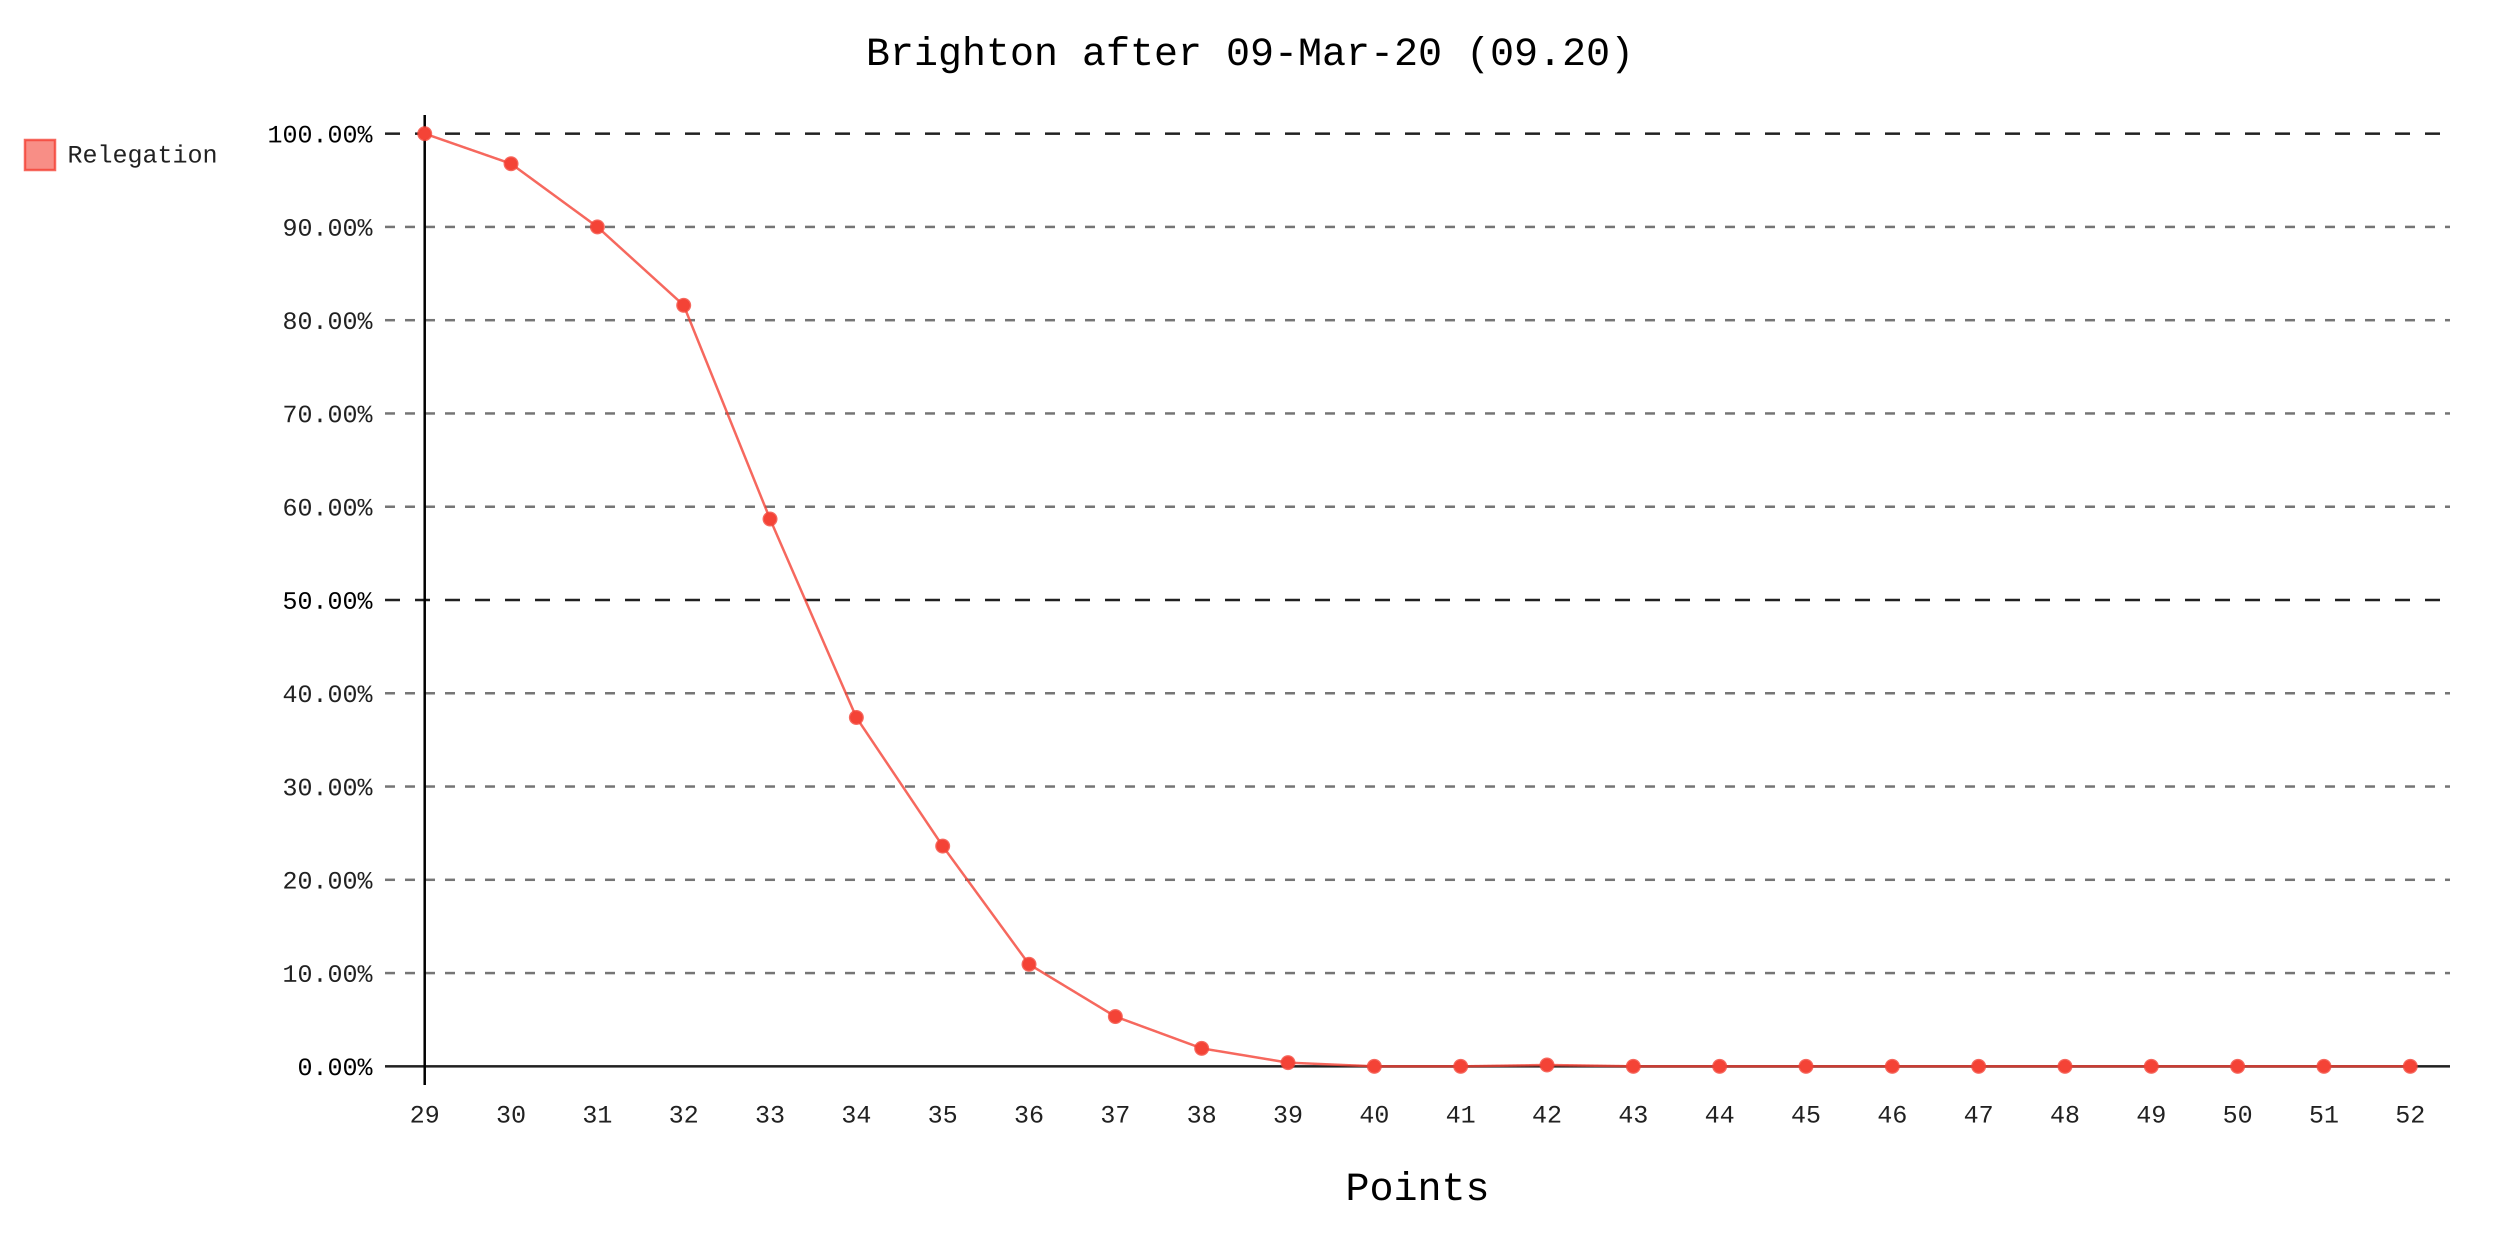
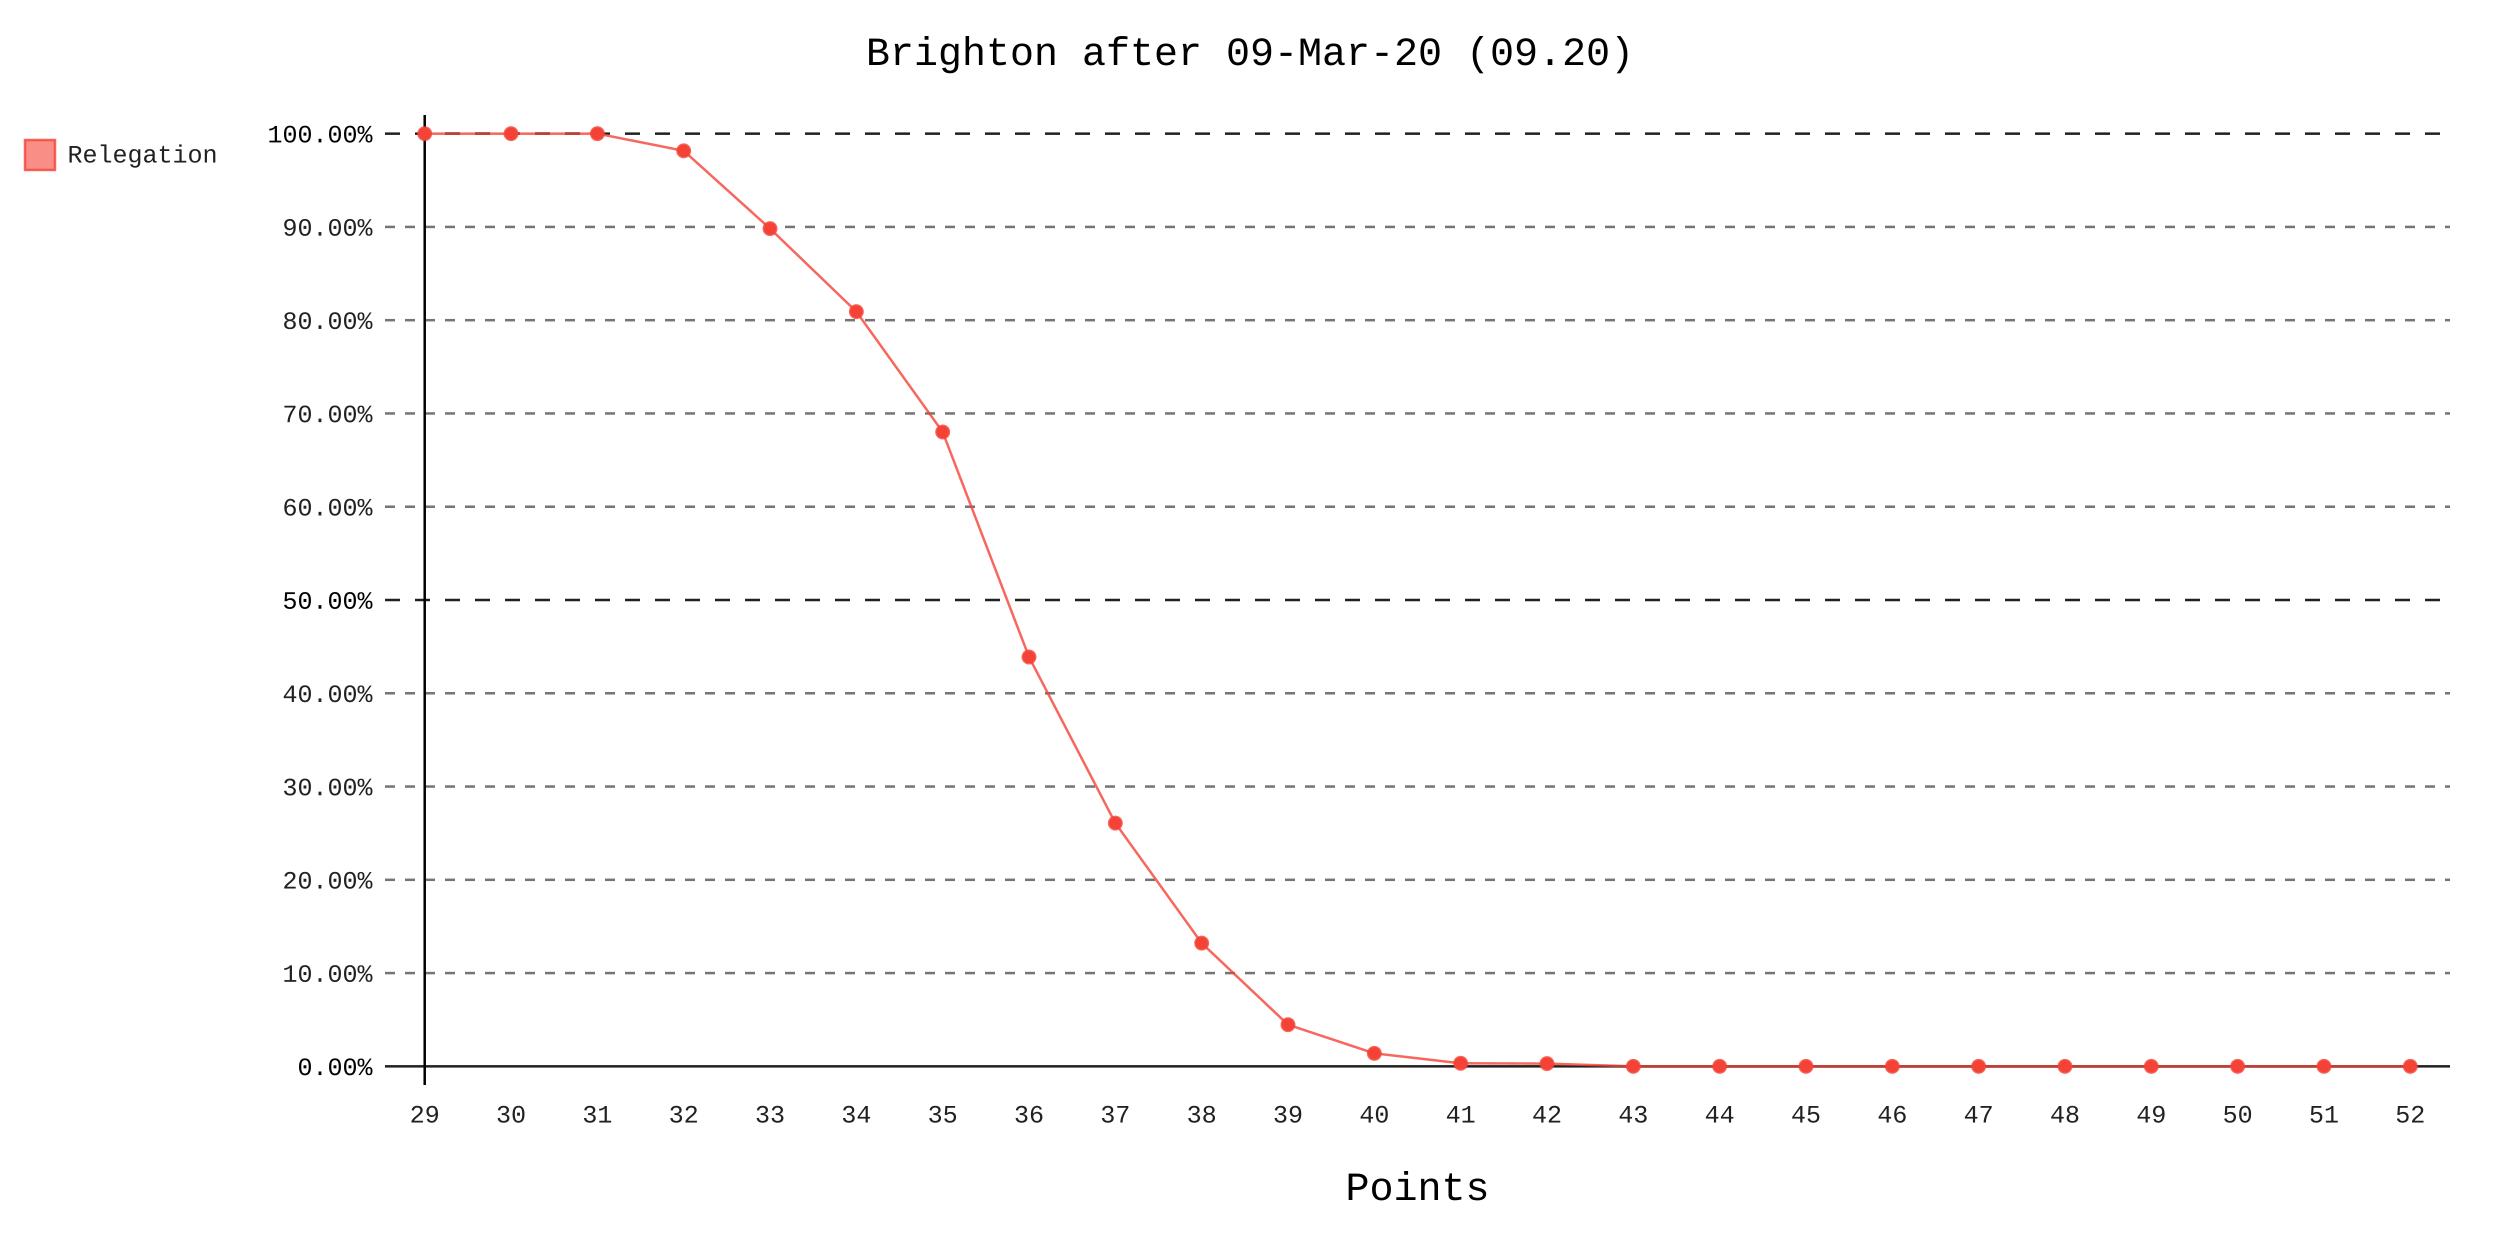
- <svg xmlns="http://www.w3.org/2000/svg" class="pygal-chart" id="chart-b337c497-44b3-4ae3-9a03-5c6da5023285" viewBox="0 0 1000 500">
+ <svg xmlns="http://www.w3.org/2000/svg" class="pygal-chart" id="chart-7ef58a94-dc3c-45ea-b7df-1ac663716bf7" viewBox="0 0 1000 500">
  <defs>
-     <style type="text/css">#chart-b337c497-44b3-4ae3-9a03-5c6da5023285{-webkit-user-select:none;-webkit-font-smoothing:antialiased;font-family:Consolas,"Liberation Mono",Menlo,Courier,monospace}#chart-b337c497-44b3-4ae3-9a03-5c6da5023285 .title{font-family:Consolas,"Liberation Mono",Menlo,Courier,monospace;font-size:16px}#chart-b337c497-44b3-4ae3-9a03-5c6da5023285 .legends .legend text{font-family:Consolas,"Liberation Mono",Menlo,Courier,monospace;font-size:10px}#chart-b337c497-44b3-4ae3-9a03-5c6da5023285 .axis text{font-family:Consolas,"Liberation Mono",Menlo,Courier,monospace;font-size:10px}#chart-b337c497-44b3-4ae3-9a03-5c6da5023285 .axis text.major{font-family:Consolas,"Liberation Mono",Menlo,Courier,monospace;font-size:10px}#chart-b337c497-44b3-4ae3-9a03-5c6da5023285 .text-overlay text.value{font-family:Consolas,"Liberation Mono",Menlo,Courier,monospace;font-size:16px}#chart-b337c497-44b3-4ae3-9a03-5c6da5023285 .text-overlay text.label{font-family:Consolas,"Liberation Mono",Menlo,Courier,monospace;font-size:10px}#chart-b337c497-44b3-4ae3-9a03-5c6da5023285 .tooltip{font-family:Consolas,"Liberation Mono",Menlo,Courier,monospace;font-size:14px}#chart-b337c497-44b3-4ae3-9a03-5c6da5023285 text.no_data{font-family:Consolas,"Liberation Mono",Menlo,Courier,monospace;font-size:64px}
- #chart-b337c497-44b3-4ae3-9a03-5c6da5023285{background-color:transparent}#chart-b337c497-44b3-4ae3-9a03-5c6da5023285 path,#chart-b337c497-44b3-4ae3-9a03-5c6da5023285 line,#chart-b337c497-44b3-4ae3-9a03-5c6da5023285 rect,#chart-b337c497-44b3-4ae3-9a03-5c6da5023285 circle{-webkit-transition:400ms ease-in;-moz-transition:400ms ease-in;transition:400ms ease-in}#chart-b337c497-44b3-4ae3-9a03-5c6da5023285 .graph &gt; .background{fill:transparent}#chart-b337c497-44b3-4ae3-9a03-5c6da5023285 .plot &gt; .background{fill:transparent}#chart-b337c497-44b3-4ae3-9a03-5c6da5023285 .graph{fill:rgba(0,0,0,.87)}#chart-b337c497-44b3-4ae3-9a03-5c6da5023285 text.no_data{fill:rgba(0,0,0,1)}#chart-b337c497-44b3-4ae3-9a03-5c6da5023285 .title{fill:rgba(0,0,0,1)}#chart-b337c497-44b3-4ae3-9a03-5c6da5023285 .legends .legend text{fill:rgba(0,0,0,.87)}#chart-b337c497-44b3-4ae3-9a03-5c6da5023285 .legends .legend:hover text{fill:rgba(0,0,0,1)}#chart-b337c497-44b3-4ae3-9a03-5c6da5023285 .axis .line{stroke:rgba(0,0,0,1)}#chart-b337c497-44b3-4ae3-9a03-5c6da5023285 .axis .guide.line{stroke:rgba(0,0,0,.54)}#chart-b337c497-44b3-4ae3-9a03-5c6da5023285 .axis .major.line{stroke:rgba(0,0,0,.87)}#chart-b337c497-44b3-4ae3-9a03-5c6da5023285 .axis text.major{fill:rgba(0,0,0,1)}#chart-b337c497-44b3-4ae3-9a03-5c6da5023285 .axis.y .guides:hover .guide.line,#chart-b337c497-44b3-4ae3-9a03-5c6da5023285 .line-graph .axis.x .guides:hover .guide.line,#chart-b337c497-44b3-4ae3-9a03-5c6da5023285 .stackedline-graph .axis.x .guides:hover .guide.line,#chart-b337c497-44b3-4ae3-9a03-5c6da5023285 .xy-graph .axis.x .guides:hover .guide.line{stroke:rgba(0,0,0,1)}#chart-b337c497-44b3-4ae3-9a03-5c6da5023285 .axis .guides:hover text{fill:rgba(0,0,0,1)}#chart-b337c497-44b3-4ae3-9a03-5c6da5023285 .reactive{fill-opacity:.6;stroke-opacity:.8}#chart-b337c497-44b3-4ae3-9a03-5c6da5023285 .ci{stroke:rgba(0,0,0,.87)}#chart-b337c497-44b3-4ae3-9a03-5c6da5023285 .reactive.active,#chart-b337c497-44b3-4ae3-9a03-5c6da5023285 .active .reactive{fill-opacity:.9;stroke-opacity:.9;stroke-width:4}#chart-b337c497-44b3-4ae3-9a03-5c6da5023285 .ci .reactive.active{stroke-width:1.5}#chart-b337c497-44b3-4ae3-9a03-5c6da5023285 .series text{fill:rgba(0,0,0,1)}#chart-b337c497-44b3-4ae3-9a03-5c6da5023285 .tooltip rect{fill:transparent;stroke:rgba(0,0,0,1);-webkit-transition:opacity 400ms ease-in;-moz-transition:opacity 400ms ease-in;transition:opacity 400ms ease-in}#chart-b337c497-44b3-4ae3-9a03-5c6da5023285 .tooltip .label{fill:rgba(0,0,0,.87)}#chart-b337c497-44b3-4ae3-9a03-5c6da5023285 .tooltip .label{fill:rgba(0,0,0,.87)}#chart-b337c497-44b3-4ae3-9a03-5c6da5023285 .tooltip .legend{font-size:.8em;fill:rgba(0,0,0,.54)}#chart-b337c497-44b3-4ae3-9a03-5c6da5023285 .tooltip .x_label{font-size:.6em;fill:rgba(0,0,0,1)}#chart-b337c497-44b3-4ae3-9a03-5c6da5023285 .tooltip .xlink{font-size:.5em;text-decoration:underline}#chart-b337c497-44b3-4ae3-9a03-5c6da5023285 .tooltip .value{font-size:1.5em}#chart-b337c497-44b3-4ae3-9a03-5c6da5023285 .bound{font-size:.5em}#chart-b337c497-44b3-4ae3-9a03-5c6da5023285 .max-value{font-size:.75em;fill:rgba(0,0,0,.54)}#chart-b337c497-44b3-4ae3-9a03-5c6da5023285 .map-element{fill:transparent;stroke:rgba(0,0,0,.54) !important}#chart-b337c497-44b3-4ae3-9a03-5c6da5023285 .map-element .reactive{fill-opacity:inherit;stroke-opacity:inherit}#chart-b337c497-44b3-4ae3-9a03-5c6da5023285 .color-0,#chart-b337c497-44b3-4ae3-9a03-5c6da5023285 .color-0 a:visited{stroke:#F44336;fill:#F44336}#chart-b337c497-44b3-4ae3-9a03-5c6da5023285 .text-overlay .color-0 text{fill:black}
- #chart-b337c497-44b3-4ae3-9a03-5c6da5023285 text.no_data{text-anchor:middle}#chart-b337c497-44b3-4ae3-9a03-5c6da5023285 .guide.line{fill:none}#chart-b337c497-44b3-4ae3-9a03-5c6da5023285 .centered{text-anchor:middle}#chart-b337c497-44b3-4ae3-9a03-5c6da5023285 .title{text-anchor:middle}#chart-b337c497-44b3-4ae3-9a03-5c6da5023285 .legends .legend text{fill-opacity:1}#chart-b337c497-44b3-4ae3-9a03-5c6da5023285 .axis.x text{text-anchor:middle}#chart-b337c497-44b3-4ae3-9a03-5c6da5023285 .axis.x:not(.web) text[transform]{text-anchor:start}#chart-b337c497-44b3-4ae3-9a03-5c6da5023285 .axis.x:not(.web) text[transform].backwards{text-anchor:end}#chart-b337c497-44b3-4ae3-9a03-5c6da5023285 .axis.y text{text-anchor:end}#chart-b337c497-44b3-4ae3-9a03-5c6da5023285 .axis.y text[transform].backwards{text-anchor:start}#chart-b337c497-44b3-4ae3-9a03-5c6da5023285 .axis.y2 text{text-anchor:start}#chart-b337c497-44b3-4ae3-9a03-5c6da5023285 .axis.y2 text[transform].backwards{text-anchor:end}#chart-b337c497-44b3-4ae3-9a03-5c6da5023285 .axis .guide.line{stroke-dasharray:4,4}#chart-b337c497-44b3-4ae3-9a03-5c6da5023285 .axis .major.guide.line{stroke-dasharray:6,6}#chart-b337c497-44b3-4ae3-9a03-5c6da5023285 .horizontal .axis.y .guide.line,#chart-b337c497-44b3-4ae3-9a03-5c6da5023285 .horizontal .axis.y2 .guide.line,#chart-b337c497-44b3-4ae3-9a03-5c6da5023285 .vertical .axis.x .guide.line{opacity:0}#chart-b337c497-44b3-4ae3-9a03-5c6da5023285 .horizontal .axis.always_show .guide.line,#chart-b337c497-44b3-4ae3-9a03-5c6da5023285 .vertical .axis.always_show .guide.line{opacity:1 !important}#chart-b337c497-44b3-4ae3-9a03-5c6da5023285 .axis.y .guides:hover .guide.line,#chart-b337c497-44b3-4ae3-9a03-5c6da5023285 .axis.y2 .guides:hover .guide.line,#chart-b337c497-44b3-4ae3-9a03-5c6da5023285 .axis.x .guides:hover .guide.line{opacity:1}#chart-b337c497-44b3-4ae3-9a03-5c6da5023285 .axis .guides:hover text{opacity:1}#chart-b337c497-44b3-4ae3-9a03-5c6da5023285 .nofill{fill:none}#chart-b337c497-44b3-4ae3-9a03-5c6da5023285 .subtle-fill{fill-opacity:.2}#chart-b337c497-44b3-4ae3-9a03-5c6da5023285 .dot{stroke-width:1px;fill-opacity:1}#chart-b337c497-44b3-4ae3-9a03-5c6da5023285 .dot.active{stroke-width:5px}#chart-b337c497-44b3-4ae3-9a03-5c6da5023285 .dot.negative{fill:transparent}#chart-b337c497-44b3-4ae3-9a03-5c6da5023285 text,#chart-b337c497-44b3-4ae3-9a03-5c6da5023285 tspan{stroke:none !important}#chart-b337c497-44b3-4ae3-9a03-5c6da5023285 .series text.active{opacity:1}#chart-b337c497-44b3-4ae3-9a03-5c6da5023285 .tooltip rect{fill-opacity:.95;stroke-width:.5}#chart-b337c497-44b3-4ae3-9a03-5c6da5023285 .tooltip text{fill-opacity:1}#chart-b337c497-44b3-4ae3-9a03-5c6da5023285 .showable{visibility:hidden}#chart-b337c497-44b3-4ae3-9a03-5c6da5023285 .showable.shown{visibility:visible}#chart-b337c497-44b3-4ae3-9a03-5c6da5023285 .gauge-background{fill:rgba(229,229,229,1);stroke:none}#chart-b337c497-44b3-4ae3-9a03-5c6da5023285 .bg-lines{stroke:transparent;stroke-width:2px}</style>
+     <style type="text/css">#chart-7ef58a94-dc3c-45ea-b7df-1ac663716bf7{-webkit-user-select:none;-webkit-font-smoothing:antialiased;font-family:Consolas,"Liberation Mono",Menlo,Courier,monospace}#chart-7ef58a94-dc3c-45ea-b7df-1ac663716bf7 .title{font-family:Consolas,"Liberation Mono",Menlo,Courier,monospace;font-size:16px}#chart-7ef58a94-dc3c-45ea-b7df-1ac663716bf7 .legends .legend text{font-family:Consolas,"Liberation Mono",Menlo,Courier,monospace;font-size:10px}#chart-7ef58a94-dc3c-45ea-b7df-1ac663716bf7 .axis text{font-family:Consolas,"Liberation Mono",Menlo,Courier,monospace;font-size:10px}#chart-7ef58a94-dc3c-45ea-b7df-1ac663716bf7 .axis text.major{font-family:Consolas,"Liberation Mono",Menlo,Courier,monospace;font-size:10px}#chart-7ef58a94-dc3c-45ea-b7df-1ac663716bf7 .text-overlay text.value{font-family:Consolas,"Liberation Mono",Menlo,Courier,monospace;font-size:16px}#chart-7ef58a94-dc3c-45ea-b7df-1ac663716bf7 .text-overlay text.label{font-family:Consolas,"Liberation Mono",Menlo,Courier,monospace;font-size:10px}#chart-7ef58a94-dc3c-45ea-b7df-1ac663716bf7 .tooltip{font-family:Consolas,"Liberation Mono",Menlo,Courier,monospace;font-size:14px}#chart-7ef58a94-dc3c-45ea-b7df-1ac663716bf7 text.no_data{font-family:Consolas,"Liberation Mono",Menlo,Courier,monospace;font-size:64px}
+ #chart-7ef58a94-dc3c-45ea-b7df-1ac663716bf7{background-color:transparent}#chart-7ef58a94-dc3c-45ea-b7df-1ac663716bf7 path,#chart-7ef58a94-dc3c-45ea-b7df-1ac663716bf7 line,#chart-7ef58a94-dc3c-45ea-b7df-1ac663716bf7 rect,#chart-7ef58a94-dc3c-45ea-b7df-1ac663716bf7 circle{-webkit-transition:400ms ease-in;-moz-transition:400ms ease-in;transition:400ms ease-in}#chart-7ef58a94-dc3c-45ea-b7df-1ac663716bf7 .graph &gt; .background{fill:transparent}#chart-7ef58a94-dc3c-45ea-b7df-1ac663716bf7 .plot &gt; .background{fill:transparent}#chart-7ef58a94-dc3c-45ea-b7df-1ac663716bf7 .graph{fill:rgba(0,0,0,.87)}#chart-7ef58a94-dc3c-45ea-b7df-1ac663716bf7 text.no_data{fill:rgba(0,0,0,1)}#chart-7ef58a94-dc3c-45ea-b7df-1ac663716bf7 .title{fill:rgba(0,0,0,1)}#chart-7ef58a94-dc3c-45ea-b7df-1ac663716bf7 .legends .legend text{fill:rgba(0,0,0,.87)}#chart-7ef58a94-dc3c-45ea-b7df-1ac663716bf7 .legends .legend:hover text{fill:rgba(0,0,0,1)}#chart-7ef58a94-dc3c-45ea-b7df-1ac663716bf7 .axis .line{stroke:rgba(0,0,0,1)}#chart-7ef58a94-dc3c-45ea-b7df-1ac663716bf7 .axis .guide.line{stroke:rgba(0,0,0,.54)}#chart-7ef58a94-dc3c-45ea-b7df-1ac663716bf7 .axis .major.line{stroke:rgba(0,0,0,.87)}#chart-7ef58a94-dc3c-45ea-b7df-1ac663716bf7 .axis text.major{fill:rgba(0,0,0,1)}#chart-7ef58a94-dc3c-45ea-b7df-1ac663716bf7 .axis.y .guides:hover .guide.line,#chart-7ef58a94-dc3c-45ea-b7df-1ac663716bf7 .line-graph .axis.x .guides:hover .guide.line,#chart-7ef58a94-dc3c-45ea-b7df-1ac663716bf7 .stackedline-graph .axis.x .guides:hover .guide.line,#chart-7ef58a94-dc3c-45ea-b7df-1ac663716bf7 .xy-graph .axis.x .guides:hover .guide.line{stroke:rgba(0,0,0,1)}#chart-7ef58a94-dc3c-45ea-b7df-1ac663716bf7 .axis .guides:hover text{fill:rgba(0,0,0,1)}#chart-7ef58a94-dc3c-45ea-b7df-1ac663716bf7 .reactive{fill-opacity:.6;stroke-opacity:.8}#chart-7ef58a94-dc3c-45ea-b7df-1ac663716bf7 .ci{stroke:rgba(0,0,0,.87)}#chart-7ef58a94-dc3c-45ea-b7df-1ac663716bf7 .reactive.active,#chart-7ef58a94-dc3c-45ea-b7df-1ac663716bf7 .active .reactive{fill-opacity:.9;stroke-opacity:.9;stroke-width:4}#chart-7ef58a94-dc3c-45ea-b7df-1ac663716bf7 .ci .reactive.active{stroke-width:1.5}#chart-7ef58a94-dc3c-45ea-b7df-1ac663716bf7 .series text{fill:rgba(0,0,0,1)}#chart-7ef58a94-dc3c-45ea-b7df-1ac663716bf7 .tooltip rect{fill:transparent;stroke:rgba(0,0,0,1);-webkit-transition:opacity 400ms ease-in;-moz-transition:opacity 400ms ease-in;transition:opacity 400ms ease-in}#chart-7ef58a94-dc3c-45ea-b7df-1ac663716bf7 .tooltip .label{fill:rgba(0,0,0,.87)}#chart-7ef58a94-dc3c-45ea-b7df-1ac663716bf7 .tooltip .label{fill:rgba(0,0,0,.87)}#chart-7ef58a94-dc3c-45ea-b7df-1ac663716bf7 .tooltip .legend{font-size:.8em;fill:rgba(0,0,0,.54)}#chart-7ef58a94-dc3c-45ea-b7df-1ac663716bf7 .tooltip .x_label{font-size:.6em;fill:rgba(0,0,0,1)}#chart-7ef58a94-dc3c-45ea-b7df-1ac663716bf7 .tooltip .xlink{font-size:.5em;text-decoration:underline}#chart-7ef58a94-dc3c-45ea-b7df-1ac663716bf7 .tooltip .value{font-size:1.5em}#chart-7ef58a94-dc3c-45ea-b7df-1ac663716bf7 .bound{font-size:.5em}#chart-7ef58a94-dc3c-45ea-b7df-1ac663716bf7 .max-value{font-size:.75em;fill:rgba(0,0,0,.54)}#chart-7ef58a94-dc3c-45ea-b7df-1ac663716bf7 .map-element{fill:transparent;stroke:rgba(0,0,0,.54) !important}#chart-7ef58a94-dc3c-45ea-b7df-1ac663716bf7 .map-element .reactive{fill-opacity:inherit;stroke-opacity:inherit}#chart-7ef58a94-dc3c-45ea-b7df-1ac663716bf7 .color-0,#chart-7ef58a94-dc3c-45ea-b7df-1ac663716bf7 .color-0 a:visited{stroke:#F44336;fill:#F44336}#chart-7ef58a94-dc3c-45ea-b7df-1ac663716bf7 .text-overlay .color-0 text{fill:black}
+ #chart-7ef58a94-dc3c-45ea-b7df-1ac663716bf7 text.no_data{text-anchor:middle}#chart-7ef58a94-dc3c-45ea-b7df-1ac663716bf7 .guide.line{fill:none}#chart-7ef58a94-dc3c-45ea-b7df-1ac663716bf7 .centered{text-anchor:middle}#chart-7ef58a94-dc3c-45ea-b7df-1ac663716bf7 .title{text-anchor:middle}#chart-7ef58a94-dc3c-45ea-b7df-1ac663716bf7 .legends .legend text{fill-opacity:1}#chart-7ef58a94-dc3c-45ea-b7df-1ac663716bf7 .axis.x text{text-anchor:middle}#chart-7ef58a94-dc3c-45ea-b7df-1ac663716bf7 .axis.x:not(.web) text[transform]{text-anchor:start}#chart-7ef58a94-dc3c-45ea-b7df-1ac663716bf7 .axis.x:not(.web) text[transform].backwards{text-anchor:end}#chart-7ef58a94-dc3c-45ea-b7df-1ac663716bf7 .axis.y text{text-anchor:end}#chart-7ef58a94-dc3c-45ea-b7df-1ac663716bf7 .axis.y text[transform].backwards{text-anchor:start}#chart-7ef58a94-dc3c-45ea-b7df-1ac663716bf7 .axis.y2 text{text-anchor:start}#chart-7ef58a94-dc3c-45ea-b7df-1ac663716bf7 .axis.y2 text[transform].backwards{text-anchor:end}#chart-7ef58a94-dc3c-45ea-b7df-1ac663716bf7 .axis .guide.line{stroke-dasharray:4,4}#chart-7ef58a94-dc3c-45ea-b7df-1ac663716bf7 .axis .major.guide.line{stroke-dasharray:6,6}#chart-7ef58a94-dc3c-45ea-b7df-1ac663716bf7 .horizontal .axis.y .guide.line,#chart-7ef58a94-dc3c-45ea-b7df-1ac663716bf7 .horizontal .axis.y2 .guide.line,#chart-7ef58a94-dc3c-45ea-b7df-1ac663716bf7 .vertical .axis.x .guide.line{opacity:0}#chart-7ef58a94-dc3c-45ea-b7df-1ac663716bf7 .horizontal .axis.always_show .guide.line,#chart-7ef58a94-dc3c-45ea-b7df-1ac663716bf7 .vertical .axis.always_show .guide.line{opacity:1 !important}#chart-7ef58a94-dc3c-45ea-b7df-1ac663716bf7 .axis.y .guides:hover .guide.line,#chart-7ef58a94-dc3c-45ea-b7df-1ac663716bf7 .axis.y2 .guides:hover .guide.line,#chart-7ef58a94-dc3c-45ea-b7df-1ac663716bf7 .axis.x .guides:hover .guide.line{opacity:1}#chart-7ef58a94-dc3c-45ea-b7df-1ac663716bf7 .axis .guides:hover text{opacity:1}#chart-7ef58a94-dc3c-45ea-b7df-1ac663716bf7 .nofill{fill:none}#chart-7ef58a94-dc3c-45ea-b7df-1ac663716bf7 .subtle-fill{fill-opacity:.2}#chart-7ef58a94-dc3c-45ea-b7df-1ac663716bf7 .dot{stroke-width:1px;fill-opacity:1}#chart-7ef58a94-dc3c-45ea-b7df-1ac663716bf7 .dot.active{stroke-width:5px}#chart-7ef58a94-dc3c-45ea-b7df-1ac663716bf7 .dot.negative{fill:transparent}#chart-7ef58a94-dc3c-45ea-b7df-1ac663716bf7 text,#chart-7ef58a94-dc3c-45ea-b7df-1ac663716bf7 tspan{stroke:none !important}#chart-7ef58a94-dc3c-45ea-b7df-1ac663716bf7 .series text.active{opacity:1}#chart-7ef58a94-dc3c-45ea-b7df-1ac663716bf7 .tooltip rect{fill-opacity:.95;stroke-width:.5}#chart-7ef58a94-dc3c-45ea-b7df-1ac663716bf7 .tooltip text{fill-opacity:1}#chart-7ef58a94-dc3c-45ea-b7df-1ac663716bf7 .showable{visibility:hidden}#chart-7ef58a94-dc3c-45ea-b7df-1ac663716bf7 .showable.shown{visibility:visible}#chart-7ef58a94-dc3c-45ea-b7df-1ac663716bf7 .gauge-background{fill:rgba(229,229,229,1);stroke:none}#chart-7ef58a94-dc3c-45ea-b7df-1ac663716bf7 .bg-lines{stroke:transparent;stroke-width:2px}</style>
  </defs>
  <g class="graph line-graph vertical">
    <rect class="background" height="500" width="1000" x="0" y="0" />
    <g class="plot" transform="translate(154, 46)">
      <rect class="background" height="388" width="826.0" x="0" y="0" />
      <g class="axis y always_show">
        <g class="guides">
          <path class="major line" d="M0 380.538 h826" />
          <text class="major" x="-5" y="384.038">0.00%</text>
        </g>
        <g class="guides">
          <path class="guide line" d="M0 343.231 h826" />
          <text class="" x="-5" y="346.731">10.00%</text>
        </g>
        <g class="guides">
          <path class="guide line" d="M0 305.923 h826" />
          <text class="" x="-5" y="309.423">20.00%</text>
        </g>
        <g class="guides">
          <path class="guide line" d="M0 268.615 h826" />
          <text class="" x="-5" y="272.115">30.00%</text>
        </g>
        <g class="guides">
          <path class="guide line" d="M0 231.308 h826" />
          <text class="" x="-5" y="234.808">40.00%</text>
        </g>
        <g class="guides">
          <path class="major guide line" d="M0 194 h826" />
          <text class="major" x="-5" y="197.5">50.00%</text>
        </g>
        <g class="guides">
          <path class="guide line" d="M0 156.692 h826" />
          <text class="" x="-5" y="160.192">60.00%</text>
        </g>
        <g class="guides">
          <path class="guide line" d="M0 119.385 h826" />
          <text class="" x="-5" y="122.885">70.00%</text>
        </g>
        <g class="guides">
          <path class="guide line" d="M0 82.077 h826" />
          <text class="" x="-5" y="85.577">80.00%</text>
        </g>
        <g class="guides">
          <path class="guide line" d="M0 44.769 h826" />
          <text class="" x="-5" y="48.269">90.00%</text>
        </g>
        <g class="guides">
          <path class="major guide line" d="M0 7.462 h826" />
          <text class="major" x="-5" y="10.962">100.00%</text>
        </g>
      </g>
      <g class="axis x">
        <g class="guides">
          <path class="line" d="M15.885 0 v388" />
          <text class="" x="15.885" y="403.0">29</text>
        </g>
        <g class="guides">
          <path class="guide line" d="M50.416 0 v388" />
          <text class="" x="50.416" y="403.0">30</text>
        </g>
        <g class="guides">
          <path class="guide line" d="M84.948 0 v388" />
          <text class="" x="84.948" y="403.0">31</text>
        </g>
        <g class="guides">
          <path class="guide line" d="M119.48 0 v388" />
          <text class="" x="119.48" y="403.0">32</text>
        </g>
        <g class="guides">
          <path class="guide line" d="M154.012 0 v388" />
          <text class="" x="154.012" y="403.0">33</text>
        </g>
        <g class="guides">
          <path class="guide line" d="M188.543 0 v388" />
          <text class="" x="188.543" y="403.0">34</text>
        </g>
        <g class="guides">
          <path class="guide line" d="M223.075 0 v388" />
          <text class="" x="223.075" y="403.0">35</text>
        </g>
        <g class="guides">
          <path class="guide line" d="M257.607 0 v388" />
          <text class="" x="257.607" y="403.0">36</text>
        </g>
        <g class="guides">
          <path class="guide line" d="M292.139 0 v388" />
          <text class="" x="292.139" y="403.0">37</text>
        </g>
        <g class="guides">
          <path class="guide line" d="M326.671 0 v388" />
          <text class="" x="326.671" y="403.0">38</text>
        </g>
        <g class="guides">
          <path class="guide line" d="M361.202 0 v388" />
          <text class="" x="361.202" y="403.0">39</text>
        </g>
        <g class="guides">
          <path class="guide line" d="M395.734 0 v388" />
          <text class="" x="395.734" y="403.0">40</text>
        </g>
        <g class="guides">
          <path class="guide line" d="M430.266 0 v388" />
          <text class="" x="430.266" y="403.0">41</text>
        </g>
        <g class="guides">
          <path class="guide line" d="M464.798 0 v388" />
          <text class="" x="464.798" y="403.0">42</text>
        </g>
        <g class="guides">
          <path class="guide line" d="M499.329 0 v388" />
          <text class="" x="499.329" y="403.0">43</text>
        </g>
        <g class="guides">
          <path class="guide line" d="M533.861 0 v388" />
          <text class="" x="533.861" y="403.0">44</text>
        </g>
        <g class="guides">
          <path class="guide line" d="M568.393 0 v388" />
          <text class="" x="568.393" y="403.0">45</text>
        </g>
        <g class="guides">
          <path class="guide line" d="M602.925 0 v388" />
          <text class="" x="602.925" y="403.0">46</text>
        </g>
        <g class="guides">
          <path class="guide line" d="M637.457 0 v388" />
          <text class="" x="637.457" y="403.0">47</text>
        </g>
        <g class="guides">
          <path class="guide line" d="M671.988 0 v388" />
          <text class="" x="671.988" y="403.0">48</text>
        </g>
        <g class="guides">
          <path class="guide line" d="M706.52 0 v388" />
          <text class="" x="706.52" y="403.0">49</text>
        </g>
        <g class="guides">
          <path class="guide line" d="M741.052 0 v388" />
          <text class="" x="741.052" y="403.0">50</text>
        </g>
        <g class="guides">
          <path class="guide line" d="M775.584 0 v388" />
          <text class="" x="775.584" y="403.0">51</text>
        </g>
        <g class="guides">
          <path class="guide line" d="M810.115 0 v388" />
          <text class="" x="810.115" y="403.0">52</text>
        </g>
      </g>
      <g class="series serie-0 color-0">
-         <path class="line reactive nofill" d="M15.885 7.462 L50.416 19.496 84.948 44.769 119.48 76.126 154.012 161.607 188.543 240.991 223.075 292.428 257.607 339.713 292.139 360.621 326.671 373.343 361.202 379.058 395.734 380.538 430.266 380.538 464.798 379.988 499.329 380.538 533.861 380.538 568.393 380.538 602.925 380.538 637.457 380.538 671.988 380.538 706.52 380.538 741.052 380.538 775.584 380.538 810.115 380.538" />
+         <path class="line reactive nofill" d="M15.885 7.462 L50.416 7.462 84.948 7.462 119.48 14.328 154.012 45.439 188.543 78.659 223.075 126.802 257.607 216.802 292.139 283.247 326.671 331.251 361.202 363.883 395.734 375.347 430.266 379.315 464.798 379.438 499.329 380.538 533.861 380.538 568.393 380.538 602.925 380.538 637.457 380.538 671.988 380.538 706.52 380.538 741.052 380.538 775.584 380.538 810.115 380.538" />
      </g>
    </g>
    <g class="titles">
      <text class="title plot_title" x="500.0" y="26">Brighton after 09-Mar-20 (09.20)</text>
      <text class="title" x="567.0" y="480">Points</text>
    </g>
    <g class="plot overlay" transform="translate(154, 46)">
      <g class="series serie-0 color-0">
        <g class="dots">
          <circle class="dot reactive tooltip-trigger" cx="15.885" cy="7.462" r="2.5" />
        </g>
        <g class="dots">
-           <circle class="dot reactive tooltip-trigger" cx="50.416" cy="19.496" r="2.5" />
-         </g>
-         <g class="dots">
-           <circle class="dot reactive tooltip-trigger" cx="84.948" cy="44.769" r="2.5" />
-         </g>
-         <g class="dots">
-           <circle class="dot reactive tooltip-trigger" cx="119.48" cy="76.126" r="2.5" />
-         </g>
-         <g class="dots">
-           <circle class="dot reactive tooltip-trigger" cx="154.012" cy="161.607" r="2.5" />
-         </g>
-         <g class="dots">
-           <circle class="dot reactive tooltip-trigger" cx="188.543" cy="240.991" r="2.5" />
-         </g>
-         <g class="dots">
-           <circle class="dot reactive tooltip-trigger" cx="223.075" cy="292.428" r="2.5" />
-         </g>
-         <g class="dots">
-           <circle class="dot reactive tooltip-trigger" cx="257.607" cy="339.713" r="2.5" />
-         </g>
-         <g class="dots">
-           <circle class="dot reactive tooltip-trigger" cx="292.139" cy="360.621" r="2.5" />
-         </g>
-         <g class="dots">
-           <circle class="dot reactive tooltip-trigger" cx="326.671" cy="373.343" r="2.5" />
-         </g>
-         <g class="dots">
-           <circle class="dot reactive tooltip-trigger" cx="361.202" cy="379.058" r="2.5" />
-         </g>
-         <g class="dots">
-           <circle class="dot reactive tooltip-trigger" cx="395.734" cy="380.538" r="2.5" />
-         </g>
-         <g class="dots">
-           <circle class="dot reactive tooltip-trigger" cx="430.266" cy="380.538" r="2.5" />
-         </g>
-         <g class="dots">
-           <circle class="dot reactive tooltip-trigger" cx="464.798" cy="379.988" r="2.5" />
+           <circle class="dot reactive tooltip-trigger" cx="50.416" cy="7.462" r="2.5" />
+         </g>
+         <g class="dots">
+           <circle class="dot reactive tooltip-trigger" cx="84.948" cy="7.462" r="2.5" />
+         </g>
+         <g class="dots">
+           <circle class="dot reactive tooltip-trigger" cx="119.48" cy="14.328" r="2.5" />
+         </g>
+         <g class="dots">
+           <circle class="dot reactive tooltip-trigger" cx="154.012" cy="45.439" r="2.5" />
+         </g>
+         <g class="dots">
+           <circle class="dot reactive tooltip-trigger" cx="188.543" cy="78.659" r="2.5" />
+         </g>
+         <g class="dots">
+           <circle class="dot reactive tooltip-trigger" cx="223.075" cy="126.802" r="2.5" />
+         </g>
+         <g class="dots">
+           <circle class="dot reactive tooltip-trigger" cx="257.607" cy="216.802" r="2.5" />
+         </g>
+         <g class="dots">
+           <circle class="dot reactive tooltip-trigger" cx="292.139" cy="283.247" r="2.5" />
+         </g>
+         <g class="dots">
+           <circle class="dot reactive tooltip-trigger" cx="326.671" cy="331.251" r="2.5" />
+         </g>
+         <g class="dots">
+           <circle class="dot reactive tooltip-trigger" cx="361.202" cy="363.883" r="2.5" />
+         </g>
+         <g class="dots">
+           <circle class="dot reactive tooltip-trigger" cx="395.734" cy="375.347" r="2.5" />
+         </g>
+         <g class="dots">
+           <circle class="dot reactive tooltip-trigger" cx="430.266" cy="379.315" r="2.5" />
+         </g>
+         <g class="dots">
+           <circle class="dot reactive tooltip-trigger" cx="464.798" cy="379.438" r="2.5" />
        </g>
        <g class="dots">
          <circle class="dot reactive tooltip-trigger" cx="499.329" cy="380.538" r="2.5" />
        </g>
        <g class="dots">
          <circle class="dot reactive tooltip-trigger" cx="533.861" cy="380.538" r="2.5" />
        </g>
        <g class="dots">
          <circle class="dot reactive tooltip-trigger" cx="568.393" cy="380.538" r="2.5" />
        </g>
        <g class="dots">
          <circle class="dot reactive tooltip-trigger" cx="602.925" cy="380.538" r="2.5" />
        </g>
        <g class="dots">
          <circle class="dot reactive tooltip-trigger" cx="637.457" cy="380.538" r="2.5" />
        </g>
        <g class="dots">
          <circle class="dot reactive tooltip-trigger" cx="671.988" cy="380.538" r="2.5" />
        </g>
        <g class="dots">
          <circle class="dot reactive tooltip-trigger" cx="706.52" cy="380.538" r="2.5" />
        </g>
        <g class="dots">
          <circle class="dot reactive tooltip-trigger" cx="741.052" cy="380.538" r="2.5" />
        </g>
        <g class="dots">
          <circle class="dot reactive tooltip-trigger" cx="775.584" cy="380.538" r="2.5" />
        </g>
        <g class="dots">
          <circle class="dot reactive tooltip-trigger" cx="810.115" cy="380.538" r="2.5" />
        </g>
      </g>
    </g>
    <g class="plot text-overlay" transform="translate(154, 46)">
      <g class="series serie-0 color-0" />
    </g>
    <g class="plot tooltip-overlay" transform="translate(154, 46)">
      <g class="tooltip" style="opacity: 0" transform="translate(0 0)">
        <rect class="tooltip-box" height="0" rx="0" ry="0" width="0" />
        <g class="text" />
      </g>
    </g>
    <g class="legends" transform="translate(10, 56)">
      <g class="legend reactive activate-serie" id="activate-serie-0">
        <rect class="color-0 reactive" height="12" width="12" x="0.0" y="0.0" />
        <text x="17.0" y="9.0">Relegation</text>
      </g>
    </g>
    <g class="legends" transform="translate(990, 56)" />
  </g>
</svg>
